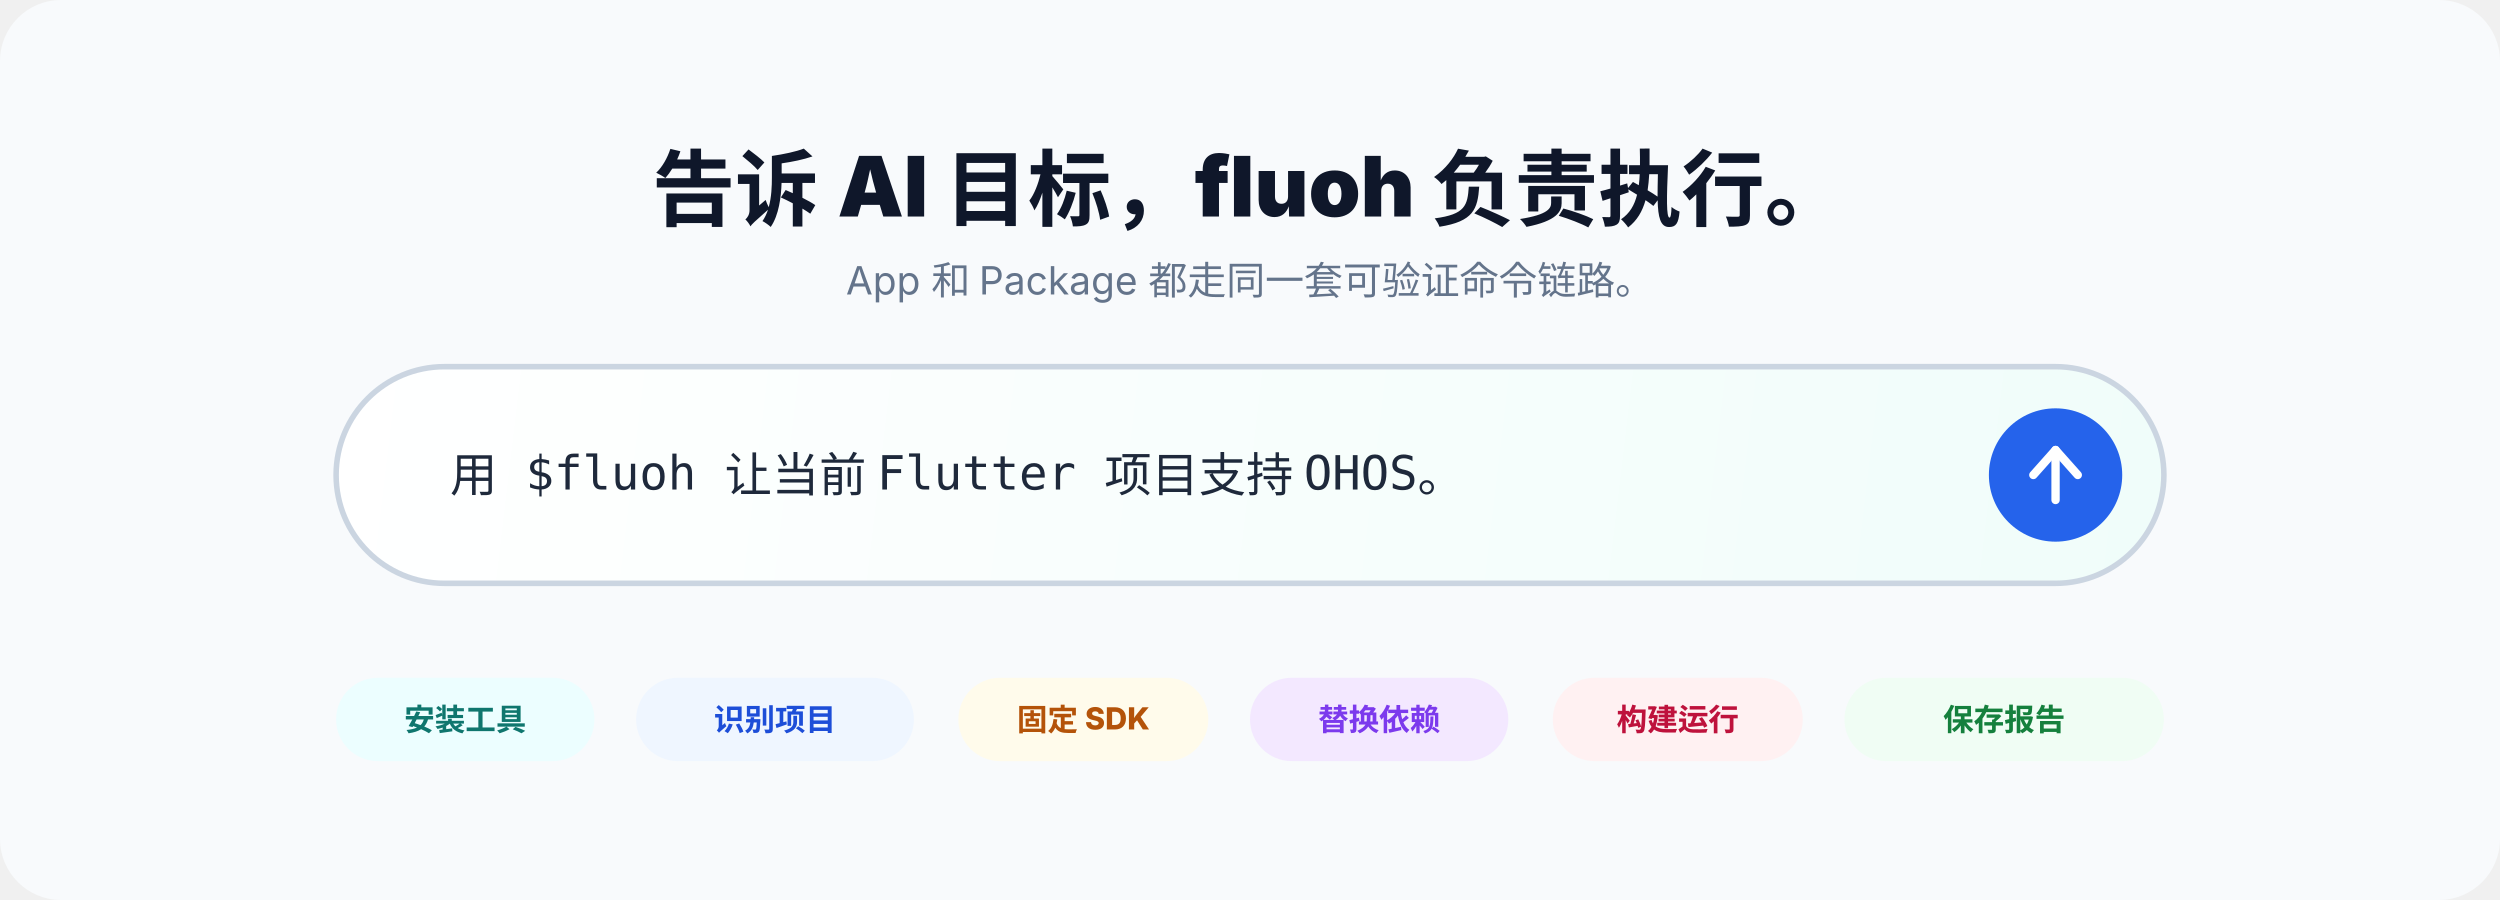
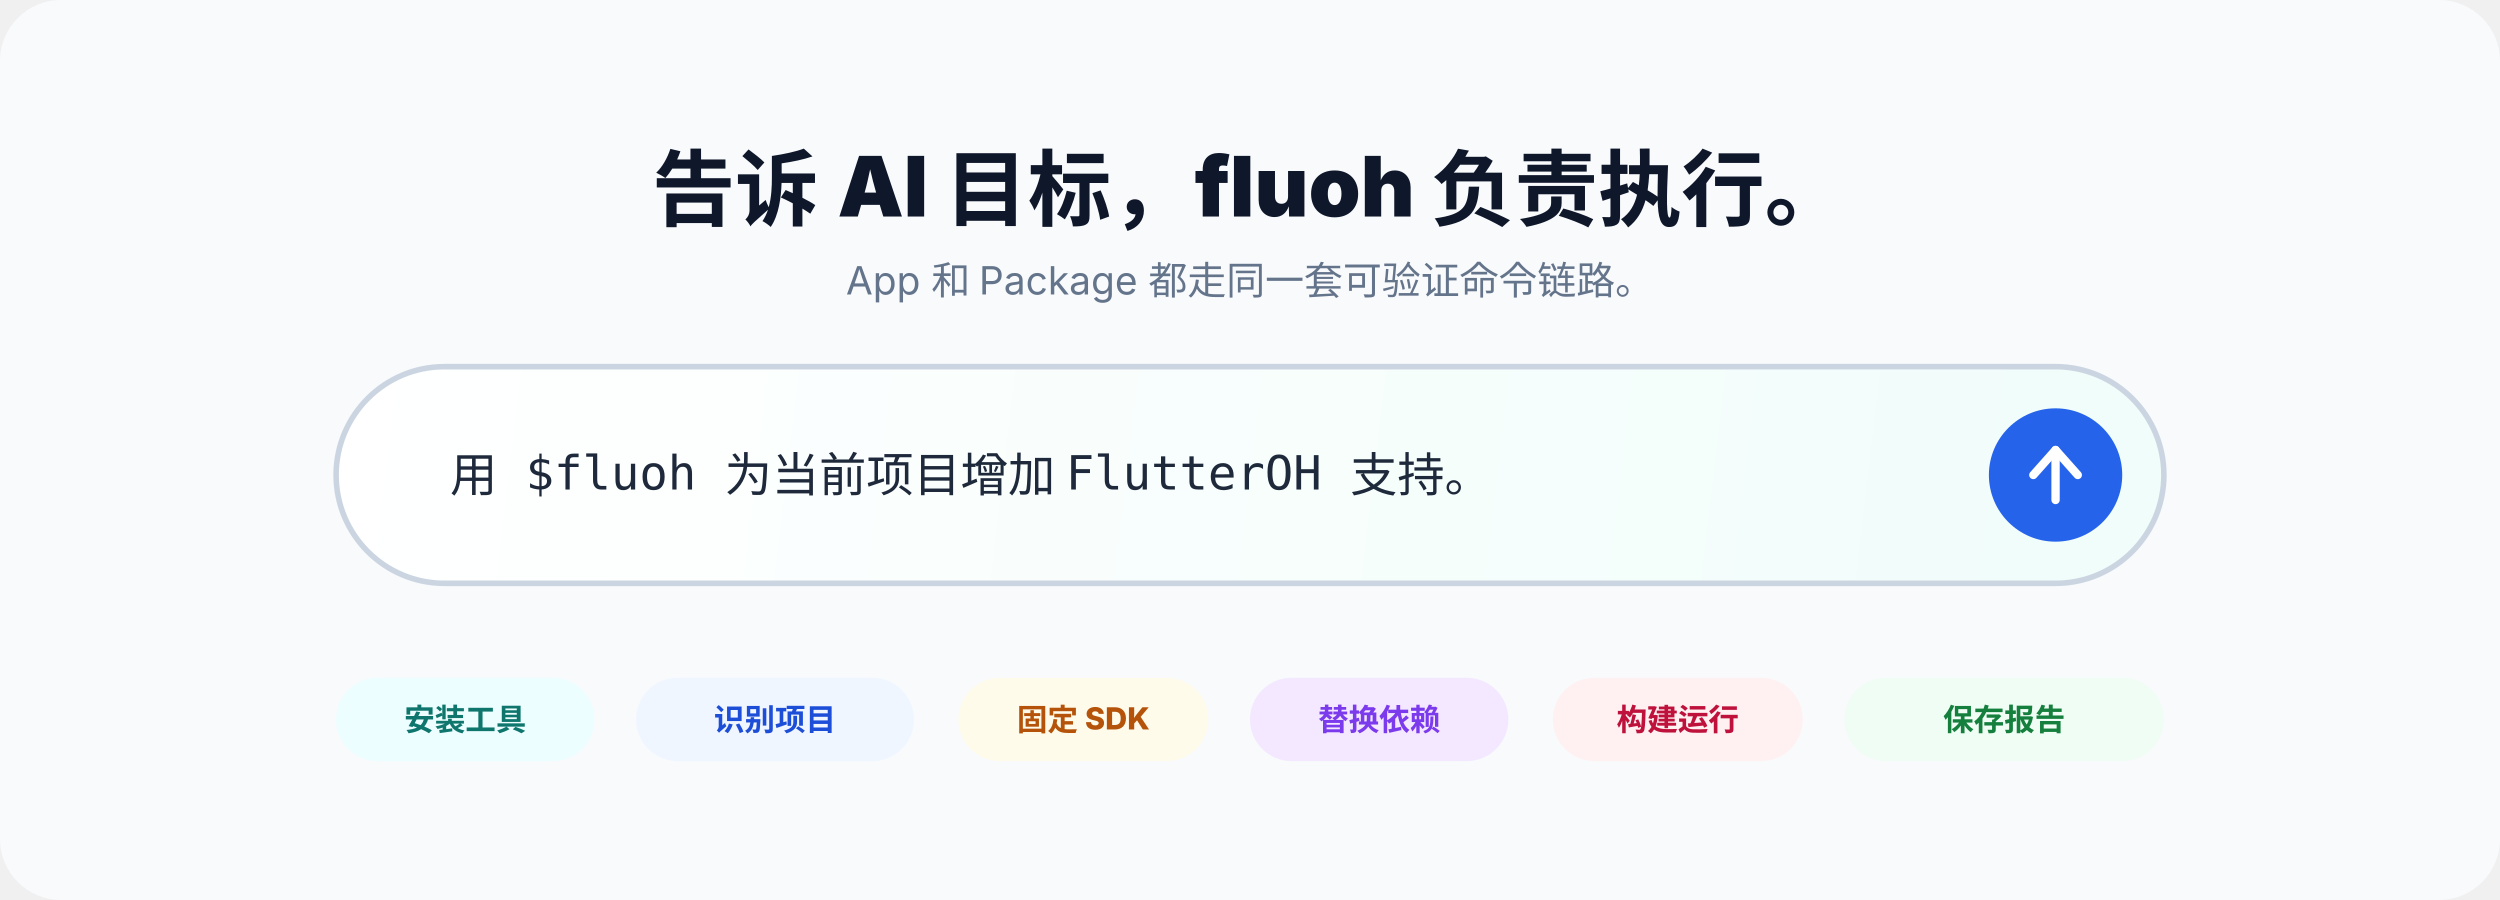
<svg xmlns="http://www.w3.org/2000/svg" width="900" height="324" viewBox="0 0 900 324" fill="none" role="img" aria-labelledby="title desc" shape-rendering="geometricPrecision" text-rendering="optimizeLegibility">
  <defs>
    <linearGradient id="searchFill" x1="121" y1="132" x2="779" y2="210" gradientUnits="userSpaceOnUse">
      <stop offset="0" stop-color="#FFFFFF" />
      <stop offset="1" stop-color="#F0FDFA" />
    </linearGradient>
    <style>
      .ui { font-family: "PingFang SC", "Microsoft YaHei", Inter, Arial, sans-serif; letter-spacing: 0; }
      .mono { font-family: SFMono-Regular, Menlo, Consolas, "PingFang SC", monospace; letter-spacing: 0; }
    </style>
  </defs>
  <rect width="900" height="324" rx="22" fill="#F8FAFC" />
  <text x="450" y="79" text-anchor="middle" class="ui" fill="#0F172A" font-size="30" font-weight="900">告诉 AI 目标，fluoh 负责执行。</text>
  <text x="450" y="106" text-anchor="middle" class="ui" fill="#64748B" font-size="14">App 和 Package 都走同一套可验证命令链路。</text>
  <g>
    <rect x="121" y="132" width="658" height="78" rx="39" fill="url(#searchFill)" stroke="#CBD5E1" stroke-width="2" />
-     <text x="162" y="177" class="mono" fill="#1E293B" font-size="17">用 $fluoh 让当前 Flutter 项目支持 OHOS。</text>
+     <text x="162" y="177" class="mono" fill="#1E293B" font-size="17">用 $fluoh 为当前项目增加 FlutterOH 支持。</text>
    <g>
      <circle cx="740" cy="171" r="24" fill="#2563EB" />
      <path d="M740 180V162" stroke="#FFFFFF" stroke-width="3" stroke-linecap="round" />
      <path d="M732 171L740 162L748 171" stroke="#FFFFFF" stroke-width="3" stroke-linecap="round" stroke-linejoin="round" />
    </g>
  </g>
  <g>
    <rect x="121" y="244" width="93" height="30" rx="15" fill="#ECFEFF" />
    <text x="167.5" y="263" text-anchor="middle" class="ui" fill="#0F766E" font-size="11" font-weight="800">安装工具</text>
    <rect x="229" y="244" width="100" height="30" rx="15" fill="#EFF6FF" />
    <text x="279" y="263" text-anchor="middle" class="ui" fill="#1D4ED8" font-size="11" font-weight="800">识别项目</text>
    <rect x="345" y="244" width="90" height="30" rx="15" fill="#FFFBEB" />
    <text x="390" y="263" text-anchor="middle" class="ui" fill="#B45309" font-size="11" font-weight="800">固定 SDK</text>
    <rect x="450" y="244" width="93" height="30" rx="15" fill="#F3E8FF" />
    <text x="496.5" y="263" text-anchor="middle" class="ui" fill="#7C3AED" font-size="11" font-weight="800">替换依赖</text>
    <rect x="559" y="244" width="90" height="30" rx="15" fill="#FFF1F2" />
    <text x="604" y="263" text-anchor="middle" class="ui" fill="#BE123C" font-size="11" font-weight="800">构建运行</text>
    <rect x="664" y="244" width="115" height="30" rx="15" fill="#F0FDF4" />
    <text x="721.5" y="263" text-anchor="middle" class="ui" fill="#15803D" font-size="11" font-weight="800">保存报告</text>
  </g>
</svg>
